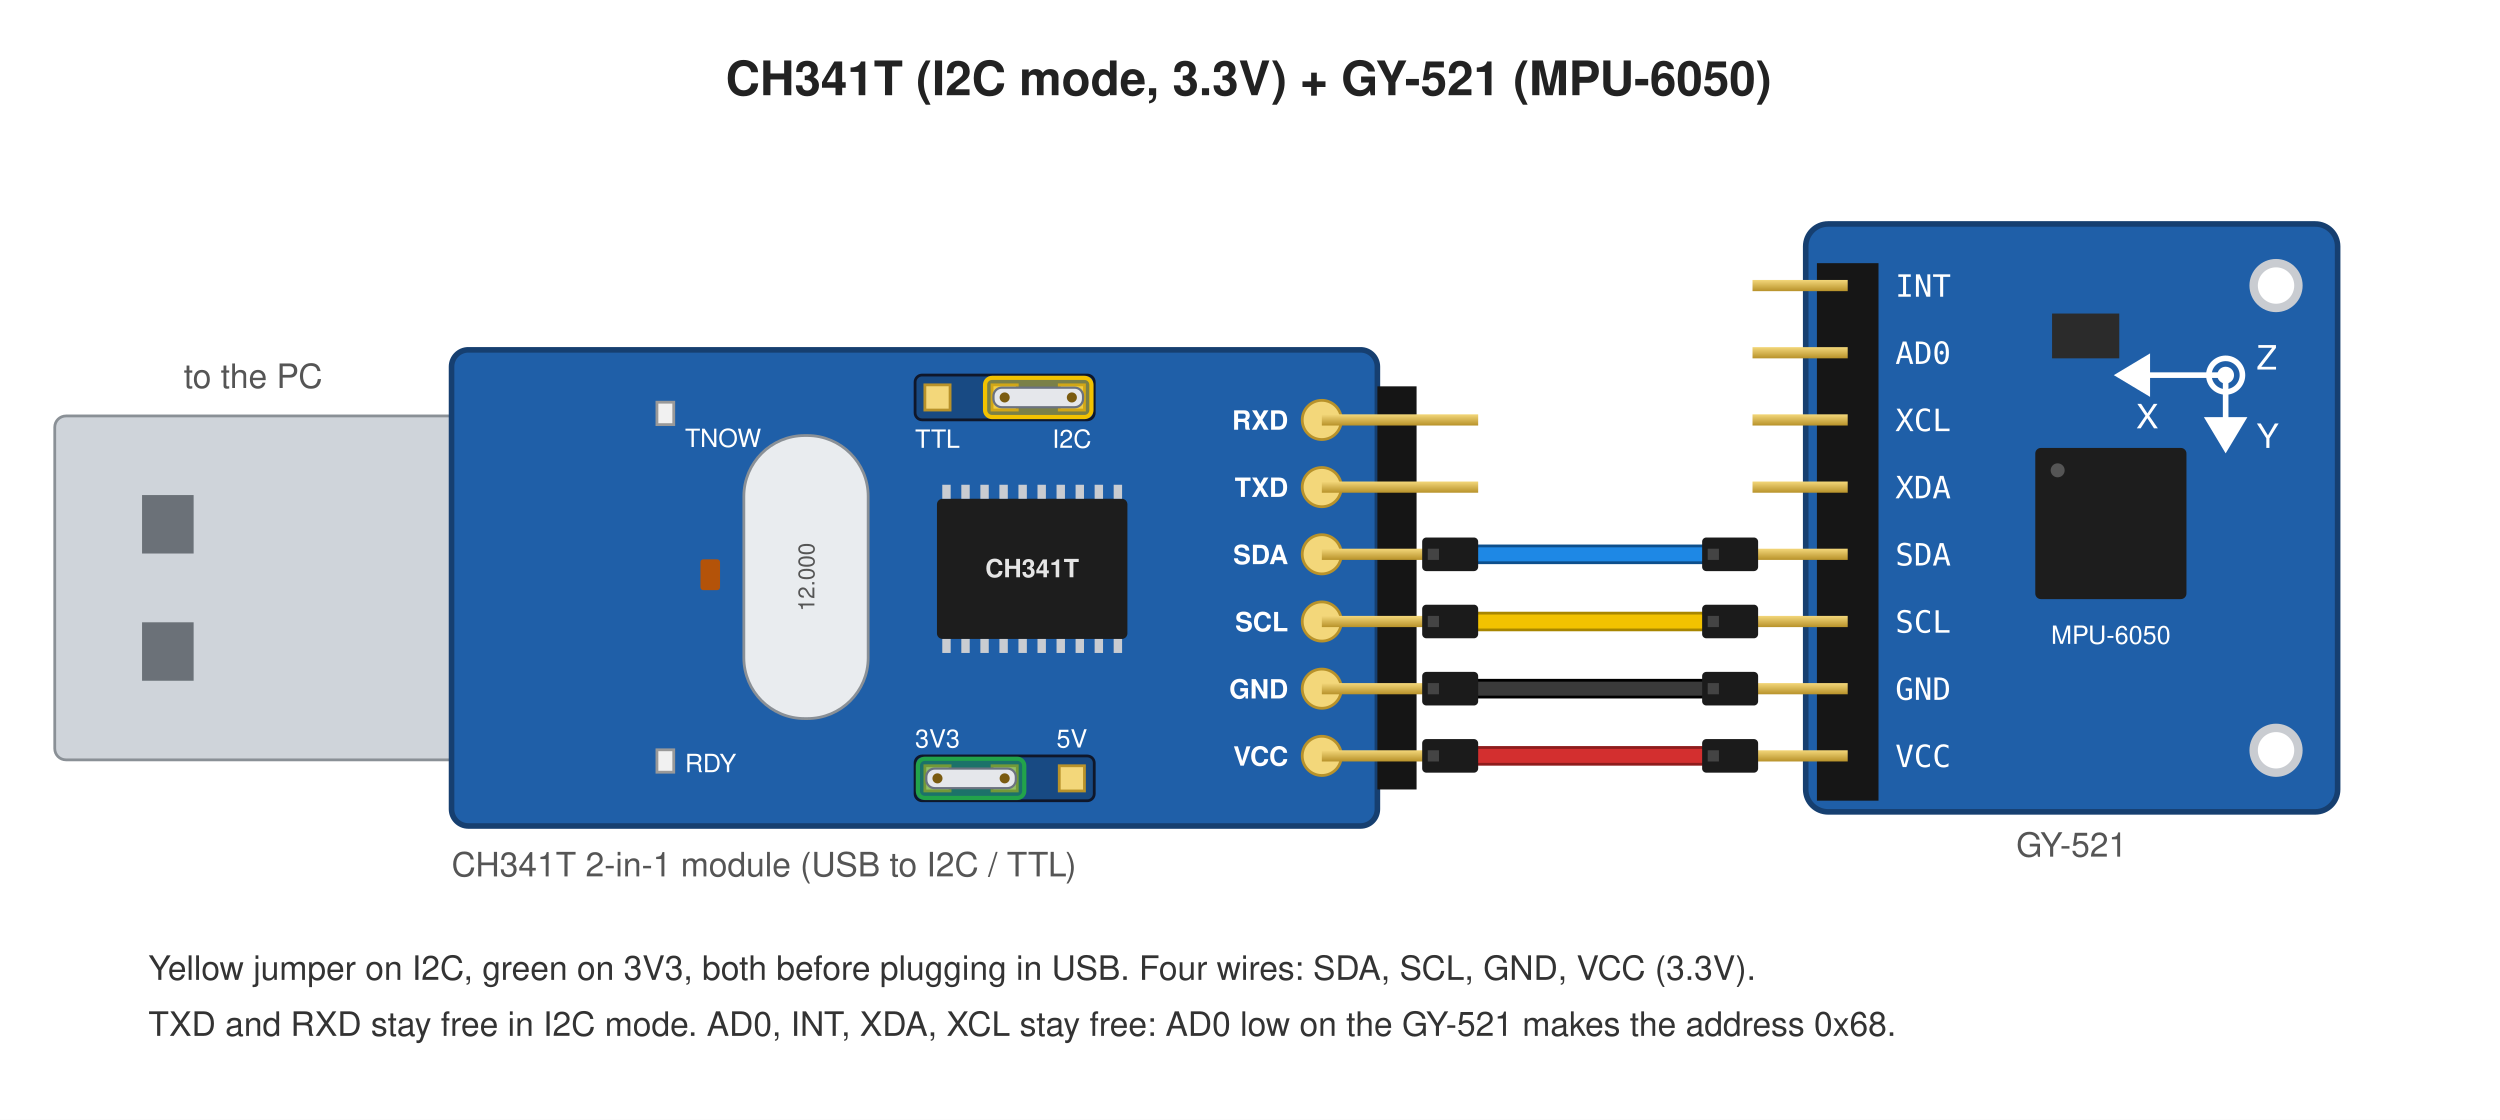
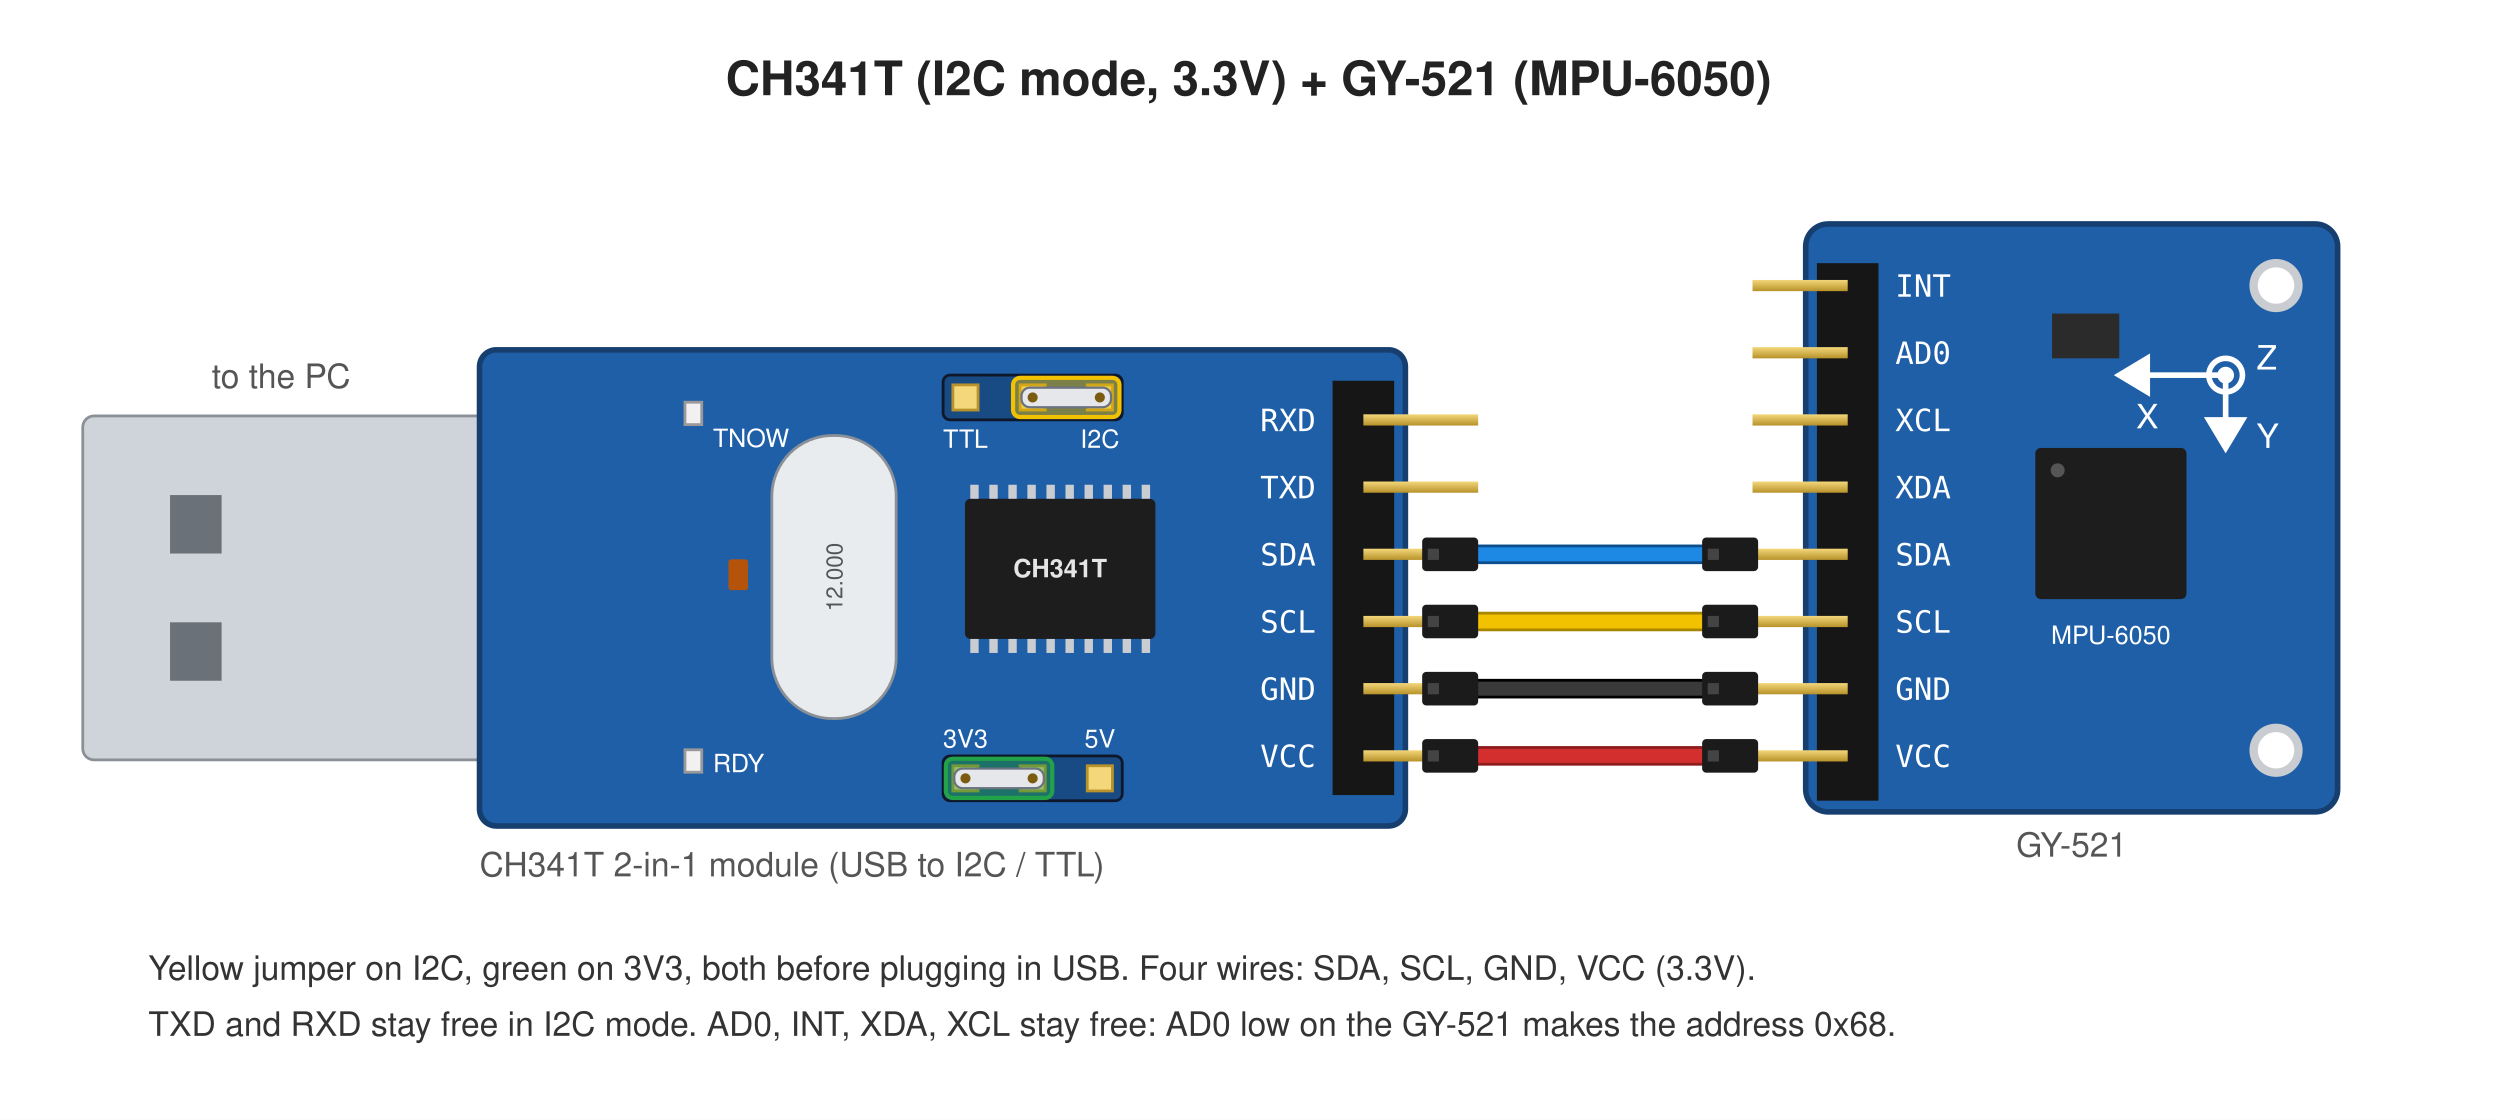
<svg xmlns="http://www.w3.org/2000/svg" viewBox="0 0 893 400" width="893" height="400" font-family="Helvetica, Arial, sans-serif">
  <style>@media (prefers-color-scheme: dark) { .bg { fill-opacity: 0.85 } }</style>
  <defs>
    <linearGradient id="metal" x1="0" y1="0" x2="0" y2="1">
      <stop offset="0" stop-color="#e9ecef" />
      <stop offset="0.5" stop-color="#b8bec5" />
      <stop offset="1" stop-color="#d9dde1" />
    </linearGradient>
    <linearGradient id="pin" x1="0" y1="0" x2="0" y2="1">
      <stop offset="0" stop-color="#f3d77a" />
      <stop offset="1" stop-color="#b8922a" />
    </linearGradient>
    <g id="dupont">
      <rect x="0" y="-6" width="20" height="12" rx="1.5" fill="#1b1b1b" />
      <rect x="2" y="-2" width="4" height="4" fill="#444" />
    </g>
  </defs>
  <rect class="bg" width="893" height="400" fill="#ffffff" />
  <text x="446" y="34" text-anchor="middle" font-size="17" font-weight="bold" fill="#222">CH341T (I2C mode, 3.3V) + GY-521 (MPU-6050)</text>
-   <text x="90.425" y="138.583" text-anchor="middle" font-size="12" fill="#555">to the PC</text>
-   <rect x="19.559" y="148.583" width="179.528" height="122.835" rx="4" fill="#cfd4da" stroke="#8a9096" />
-   <rect x="50.74" y="176.835" width="18.425" height="20.882" fill="#6b7178" />
-   <rect x="50.74" y="222.283" width="18.425" height="20.882" fill="#6b7178" />
-   <rect x="161.291" y="124.961" width="330.709" height="170.079" rx="6" fill="#1f5fa8" stroke="#163f70" stroke-width="2" />
-   <text x="161.291" y="313.039" font-size="12" fill="#555">CH341T 2-in-1 module (USB to I2C / TTL)</text>
-   <rect x="492.0" y="138.0" width="14" height="144.0" fill="#151515" />
-   <circle cx="472.157" cy="150.0" r="7" fill="#f3d77a" stroke="#b8922a" />
-   <rect x="472.157" y="148.0" width="55.843" height="4" fill="url(#pin)" />
-   <text x="460.157" y="153.5" text-anchor="end" font-size="9.5" font-weight="bold" fill="#fff">RXD</text>
-   <circle cx="472.157" cy="174.0" r="7" fill="#f3d77a" stroke="#b8922a" />
-   <rect x="472.157" y="172.0" width="55.843" height="4" fill="url(#pin)" />
-   <text x="460.157" y="177.5" text-anchor="end" font-size="9.5" font-weight="bold" fill="#fff">TXD</text>
-   <circle cx="472.157" cy="198.0" r="7" fill="#f3d77a" stroke="#b8922a" />
-   <rect x="472.157" y="196.0" width="55.843" height="4" fill="url(#pin)" />
-   <text x="460.157" y="201.5" text-anchor="end" font-size="9.5" font-weight="bold" fill="#fff">SDA</text>
-   <circle cx="472.157" cy="222.0" r="7" fill="#f3d77a" stroke="#b8922a" />
-   <rect x="472.157" y="220.0" width="55.843" height="4" fill="url(#pin)" />
-   <text x="460.157" y="225.5" text-anchor="end" font-size="9.5" font-weight="bold" fill="#fff">SCL</text>
-   <circle cx="472.157" cy="246.0" r="7" fill="#f3d77a" stroke="#b8922a" />
-   <rect x="472.157" y="244.0" width="55.843" height="4" fill="url(#pin)" />
-   <text x="460.157" y="249.5" text-anchor="end" font-size="9.5" font-weight="bold" fill="#fff">GND</text>
-   <circle cx="472.157" cy="270.0" r="7" fill="#f3d77a" stroke="#b8922a" />
-   <rect x="472.157" y="268.0" width="55.843" height="4" fill="url(#pin)" />
-   <text x="460.157" y="273.5" text-anchor="end" font-size="9.5" font-weight="bold" fill="#fff">VCC</text>
-   <rect x="334.677" y="178.157" width="68.031" height="50.079" rx="2" fill="#1d1d1d" />
-   <rect x="336.579" y="173.157" width="3" height="5" fill="#c9ccd1" />
-   <rect x="336.579" y="228.236" width="3" height="5" fill="#c9ccd1" />
-   <rect x="343.382" y="173.157" width="3" height="5" fill="#c9ccd1" />
-   <rect x="343.382" y="228.236" width="3" height="5" fill="#c9ccd1" />
-   <rect x="350.185" y="173.157" width="3" height="5" fill="#c9ccd1" />
-   <rect x="350.185" y="228.236" width="3" height="5" fill="#c9ccd1" />
-   <rect x="356.988" y="173.157" width="3" height="5" fill="#c9ccd1" />
-   <rect x="356.988" y="228.236" width="3" height="5" fill="#c9ccd1" />
-   <rect x="363.791" y="173.157" width="3" height="5" fill="#c9ccd1" />
-   <rect x="363.791" y="228.236" width="3" height="5" fill="#c9ccd1" />
-   <rect x="370.594" y="173.157" width="3" height="5" fill="#c9ccd1" />
-   <rect x="370.594" y="228.236" width="3" height="5" fill="#c9ccd1" />
-   <rect x="377.398" y="173.157" width="3" height="5" fill="#c9ccd1" />
-   <rect x="377.398" y="228.236" width="3" height="5" fill="#c9ccd1" />
-   <rect x="384.201" y="173.157" width="3" height="5" fill="#c9ccd1" />
-   <rect x="384.201" y="228.236" width="3" height="5" fill="#c9ccd1" />
-   <rect x="391.004" y="173.157" width="3" height="5" fill="#c9ccd1" />
-   <rect x="391.004" y="228.236" width="3" height="5" fill="#c9ccd1" />
-   <rect x="397.807" y="173.157" width="3" height="5" fill="#c9ccd1" />
-   <rect x="397.807" y="228.236" width="3" height="5" fill="#c9ccd1" />
-   <text x="368.693" y="206.197" text-anchor="middle" font-size="9" font-weight="bold" fill="#e5e5e5">CH341T</text>
-   <rect x="265.701" y="155.575" width="44.409" height="101.102" rx="21.732" fill="#e9ecef" stroke="#8a9096" />
-   <text transform="translate(290.9055 206.126) rotate(-90)" text-anchor="middle" font-size="8" fill="#555">12.000</text>
-   <rect x="250.197" y="199.795" width="7" height="11" rx="1" fill="#b45309" />
-   <rect x="326.866" y="133.969" width="64" height="16" rx="2.5" fill="#000" fill-opacity="0.22" stroke="#0f172a" stroke-width="1" />
-   <rect x="378.366" y="137.469" width="9" height="9" fill="#f3d77a" stroke="#b8922a" />
-   <rect x="354.366" y="137.469" width="9" height="9" fill="#f3d77a" stroke="#b8922a" />
-   <rect x="330.366" y="137.469" width="9" height="9" fill="#f3d77a" stroke="#b8922a" />
-   <rect x="351.866" y="134.969" width="38" height="14" rx="2.5" fill="#f2c200" fill-opacity="0.45" stroke="#f2c200" stroke-width="1.5" />
-   <rect x="354.866" y="138.469" width="32" height="7" rx="3" fill="#e5e7eb" stroke="#6b7280" stroke-width="0.8" />
-   <circle cx="358.866" cy="141.969" r="1.8" fill="#7a5b10" />
-   <circle cx="382.866" cy="141.969" r="1.8" fill="#7a5b10" />
-   <rect x="326.866" y="270.031" width="64" height="16" rx="2.5" fill="#000" fill-opacity="0.22" stroke="#0f172a" stroke-width="1" />
-   <rect x="378.366" y="273.531" width="9" height="9" fill="#f3d77a" stroke="#b8922a" />
-   <rect x="354.366" y="273.531" width="9" height="9" fill="#f3d77a" stroke="#b8922a" />
-   <rect x="330.366" y="273.531" width="9" height="9" fill="#f3d77a" stroke="#b8922a" />
-   <rect x="327.866" y="271.031" width="38" height="14" rx="2.5" fill="#22a34a" fill-opacity="0.45" stroke="#22a34a" stroke-width="1.5" />
-   <rect x="330.866" y="274.531" width="32" height="7" rx="3" fill="#e5e7eb" stroke="#6b7280" stroke-width="0.8" />
-   <circle cx="334.866" cy="278.031" r="1.8" fill="#7a5b10" />
-   <circle cx="358.866" cy="278.031" r="1.8" fill="#7a5b10" />
-   <text x="382.866" y="159.969" text-anchor="middle" font-size="9" fill="#fff">I2C</text>
-   <text x="334.866" y="159.969" text-anchor="middle" font-size="9" fill="#fff">TTL</text>
-   <text x="382.866" y="267.031" text-anchor="middle" font-size="9" fill="#fff">5V</text>
-   <text x="334.866" y="267.031" text-anchor="middle" font-size="9" fill="#fff">3V3</text>
-   <rect x="234.661" y="143.669" width="6" height="8" fill="#f1f1f1" stroke="#999" />
-   <text x="244.661" y="159.669" font-size="9" fill="#fff">TNOW</text>
-   <rect x="234.661" y="267.827" width="6" height="8" fill="#f1f1f1" stroke="#999" />
-   <text x="244.661" y="275.827" font-size="9" fill="#fff">RDY</text>
+   <text x="100.425" y="138.583" text-anchor="middle" font-size="12" fill="#555">to the PC</text>
+   <rect x="29.559" y="148.583" width="179.528" height="122.835" rx="4" fill="#cfd4da" stroke="#8a9096" />
+   <rect x="60.74" y="176.835" width="18.425" height="20.882" fill="#6b7178" />
+   <rect x="60.74" y="222.283" width="18.425" height="20.882" fill="#6b7178" />
+   <rect x="171.291" y="124.961" width="330.709" height="170.079" rx="6" fill="#1f5fa8" stroke="#163f70" stroke-width="2" />
+   <text x="171.291" y="313.039" font-size="12" fill="#555">CH341T 2-in-1 module (USB to I2C / TTL)</text>
+   <rect x="476.0" y="136.0" width="22" height="148.0" fill="#161616" />
+   <g fill="url(#pin)">
+     <rect x="487.0" y="148.0" width="41.0" height="4" />
+     <rect x="487.0" y="172.0" width="41.0" height="4" />
+     <rect x="487.0" y="196.0" width="41.0" height="4" />
+     <rect x="487.0" y="220.0" width="41.0" height="4" />
+     <rect x="487.0" y="244.0" width="41.0" height="4" />
+     <rect x="487.0" y="268.0" width="41.0" height="4" />
+   </g>
+   <g font-size="11" fill="#fff" font-family="Menlo, Consolas, monospace" text-anchor="end">
+     <text x="470.0" y="154.0">RXD</text>
+     <text x="470.0" y="178.0">TXD</text>
+     <text x="470.0" y="202.0">SDA</text>
+     <text x="470.0" y="226.0">SCL</text>
+     <text x="470.0" y="250.0">GND</text>
+     <text x="470.0" y="274.0">VCC</text>
+   </g>
+   <rect x="344.677" y="178.157" width="68.031" height="50.079" rx="2" fill="#1d1d1d" />
+   <rect x="346.579" y="173.157" width="3" height="5" fill="#c9ccd1" />
+   <rect x="346.579" y="228.236" width="3" height="5" fill="#c9ccd1" />
+   <rect x="353.382" y="173.157" width="3" height="5" fill="#c9ccd1" />
+   <rect x="353.382" y="228.236" width="3" height="5" fill="#c9ccd1" />
+   <rect x="360.185" y="173.157" width="3" height="5" fill="#c9ccd1" />
+   <rect x="360.185" y="228.236" width="3" height="5" fill="#c9ccd1" />
+   <rect x="366.988" y="173.157" width="3" height="5" fill="#c9ccd1" />
+   <rect x="366.988" y="228.236" width="3" height="5" fill="#c9ccd1" />
+   <rect x="373.791" y="173.157" width="3" height="5" fill="#c9ccd1" />
+   <rect x="373.791" y="228.236" width="3" height="5" fill="#c9ccd1" />
+   <rect x="380.594" y="173.157" width="3" height="5" fill="#c9ccd1" />
+   <rect x="380.594" y="228.236" width="3" height="5" fill="#c9ccd1" />
+   <rect x="387.398" y="173.157" width="3" height="5" fill="#c9ccd1" />
+   <rect x="387.398" y="228.236" width="3" height="5" fill="#c9ccd1" />
+   <rect x="394.201" y="173.157" width="3" height="5" fill="#c9ccd1" />
+   <rect x="394.201" y="228.236" width="3" height="5" fill="#c9ccd1" />
+   <rect x="401.004" y="173.157" width="3" height="5" fill="#c9ccd1" />
+   <rect x="401.004" y="228.236" width="3" height="5" fill="#c9ccd1" />
+   <rect x="407.807" y="173.157" width="3" height="5" fill="#c9ccd1" />
+   <rect x="407.807" y="228.236" width="3" height="5" fill="#c9ccd1" />
+   <text x="378.693" y="206.197" text-anchor="middle" font-size="9" font-weight="bold" fill="#e5e5e5">CH341T</text>
+   <rect x="275.701" y="155.575" width="44.409" height="101.102" rx="21.732" fill="#e9ecef" stroke="#8a9096" />
+   <text transform="translate(300.9055 206.126) rotate(-90)" text-anchor="middle" font-size="8" fill="#555">12.000</text>
+   <rect x="260.197" y="199.795" width="7" height="11" rx="1" fill="#b45309" />
+   <rect x="336.866" y="133.969" width="64" height="16" rx="2.5" fill="#000" fill-opacity="0.22" stroke="#0f172a" stroke-width="1" />
+   <rect x="388.366" y="137.469" width="9" height="9" fill="#f3d77a" stroke="#b8922a" />
+   <rect x="364.366" y="137.469" width="9" height="9" fill="#f3d77a" stroke="#b8922a" />
+   <rect x="340.366" y="137.469" width="9" height="9" fill="#f3d77a" stroke="#b8922a" />
+   <rect x="361.866" y="134.969" width="38" height="14" rx="2.5" fill="#f2c200" fill-opacity="0.45" stroke="#f2c200" stroke-width="1.5" />
+   <rect x="364.866" y="138.469" width="32" height="7" rx="3" fill="#e5e7eb" stroke="#6b7280" stroke-width="0.8" />
+   <circle cx="368.866" cy="141.969" r="1.8" fill="#7a5b10" />
+   <circle cx="392.866" cy="141.969" r="1.8" fill="#7a5b10" />
+   <rect x="336.866" y="270.031" width="64" height="16" rx="2.5" fill="#000" fill-opacity="0.22" stroke="#0f172a" stroke-width="1" />
+   <rect x="388.366" y="273.531" width="9" height="9" fill="#f3d77a" stroke="#b8922a" />
+   <rect x="364.366" y="273.531" width="9" height="9" fill="#f3d77a" stroke="#b8922a" />
+   <rect x="340.366" y="273.531" width="9" height="9" fill="#f3d77a" stroke="#b8922a" />
+   <rect x="337.866" y="271.031" width="38" height="14" rx="2.5" fill="#22a34a" fill-opacity="0.45" stroke="#22a34a" stroke-width="1.5" />
+   <rect x="340.866" y="274.531" width="32" height="7" rx="3" fill="#e5e7eb" stroke="#6b7280" stroke-width="0.8" />
+   <circle cx="344.866" cy="278.031" r="1.8" fill="#7a5b10" />
+   <circle cx="368.866" cy="278.031" r="1.8" fill="#7a5b10" />
+   <text x="392.866" y="159.969" text-anchor="middle" font-size="9" fill="#fff">I2C</text>
+   <text x="344.866" y="159.969" text-anchor="middle" font-size="9" fill="#fff">TTL</text>
+   <text x="392.866" y="267.031" text-anchor="middle" font-size="9" fill="#fff">5V</text>
+   <text x="344.866" y="267.031" text-anchor="middle" font-size="9" fill="#fff">3V3</text>
+   <rect x="244.661" y="143.669" width="6" height="8" fill="#f1f1f1" stroke="#999" />
+   <text x="254.661" y="159.669" font-size="9" fill="#fff">TNOW</text>
+   <rect x="244.661" y="267.827" width="6" height="8" fill="#f1f1f1" stroke="#999" />
+   <text x="254.661" y="275.827" font-size="9" fill="#fff">RDY</text>
  <g transform="translate(33 0)">
    <rect x="612" y="80" width="190" height="210" rx="8" fill="#1f5fa8" stroke="#163f70" stroke-width="2" />
    <circle cx="780" cy="102" r="8" fill="#fff" stroke="#c9ccd1" stroke-width="3" />
    <circle cx="780" cy="268" r="8" fill="#fff" stroke="#c9ccd1" stroke-width="3" />
    <rect x="616" y="94" width="22" height="192" fill="#161616" />
    <g fill="url(#pin)">
      <rect x="593" y="100" width="34" height="4" />
      <rect x="593" y="124" width="34" height="4" />
      <rect x="593" y="148" width="34" height="4" />
      <rect x="593" y="172" width="34" height="4" />
      <rect x="593" y="196" width="34" height="4" />
      <rect x="593" y="220" width="34" height="4" />
      <rect x="593" y="244" width="34" height="4" />
      <rect x="593" y="268" width="34" height="4" />
    </g>
    <g font-size="11" fill="#fff" font-family="Menlo, Consolas, monospace">
      <text x="644" y="106">INT</text>
      <text x="644" y="130">AD0</text>
      <text x="644" y="154">XCL</text>
      <text x="644" y="178">XDA</text>
      <text x="644" y="202">SDA</text>
      <text x="644" y="226">SCL</text>
      <text x="644" y="250">GND</text>
      <text x="644" y="274">VCC</text>
    </g>
    <rect x="694" y="160" width="54" height="54" rx="2" fill="#1d1d1d" />
    <circle cx="702" cy="168" r="2.5" fill="#555" />
    <text x="721" y="230" text-anchor="middle" font-size="9" fill="#fff">MPU-6050</text>
    <rect x="700" y="112" width="24" height="16" fill="#2b2b2b" />
    <text x="707" y="306" text-anchor="middle" font-size="12" fill="#555">GY-521</text>
    <g stroke-linecap="round" fill="none">
      <path d="M495 198 C 530 198, 545 198, 575 198" stroke="#0d4f8c" stroke-width="7" />
      <path d="M495 198 C 530 198, 545 198, 575 198" stroke="#1e88e5" stroke-width="5" />
      <path d="M495 222 C 530 222, 545 222, 575 222" stroke="#a88600" stroke-width="7" />
      <path d="M495 222 C 530 222, 545 222, 575 222" stroke="#f2c200" stroke-width="5" />
      <path d="M495 246 C 530 246, 545 246, 575 246" stroke="#000" stroke-width="7" />
      <path d="M495 246 C 530 246, 545 246, 575 246" stroke="#3a3a3a" stroke-width="5" />
      <path d="M495 270 C 530 270, 545 270, 575 270" stroke="#8e1c1c" stroke-width="7" />
      <path d="M495 270 C 530 270, 545 270, 575 270" stroke="#d32f2f" stroke-width="5" />
    </g>
    <use href="#dupont" x="475" y="198" />
    <use href="#dupont" x="475" y="222" />
    <use href="#dupont" x="475" y="246" />
    <use href="#dupont" x="475" y="270" />
    <use href="#dupont" x="575" y="198" />
    <use href="#dupont" x="575" y="222" />
    <use href="#dupont" x="575" y="246" />
    <use href="#dupont" x="575" y="270" />
    <g font-size="12" fill="#333">
      <text x="20" y="350">Yellow jumper on I2C, green on 3V3, both before plugging in USB. Four wires: SDA, SCL, GND, VCC (3.3V).</text>
      <text x="20" y="370">TXD and RXD stay free in I2C mode. AD0, INT, XDA, XCL stay free: AD0 low on the GY-521 makes the address 0x68.</text>
    </g>
    <g stroke="#fff" stroke-width="2" fill="#fff" font-size="12" font-family="Helvetica, Arial, sans-serif">
      <line x1="762" y1="134" x2="728" y2="134" />
      <path d="M734 128 L724 134 L734 140 z" />
      <text x="730" y="153" stroke="none">X</text>
      <line x1="762" y1="134" x2="762" y2="156" />
      <path d="M756 150 L762 160 L768 150 z" />
      <text x="773" y="160" stroke="none">Y</text>
      <circle cx="762" cy="134" r="6" fill="none" />
      <circle cx="762" cy="134" r="2" />
      <text x="773" y="132" stroke="none">Z</text>
    </g>
  </g>
</svg>
